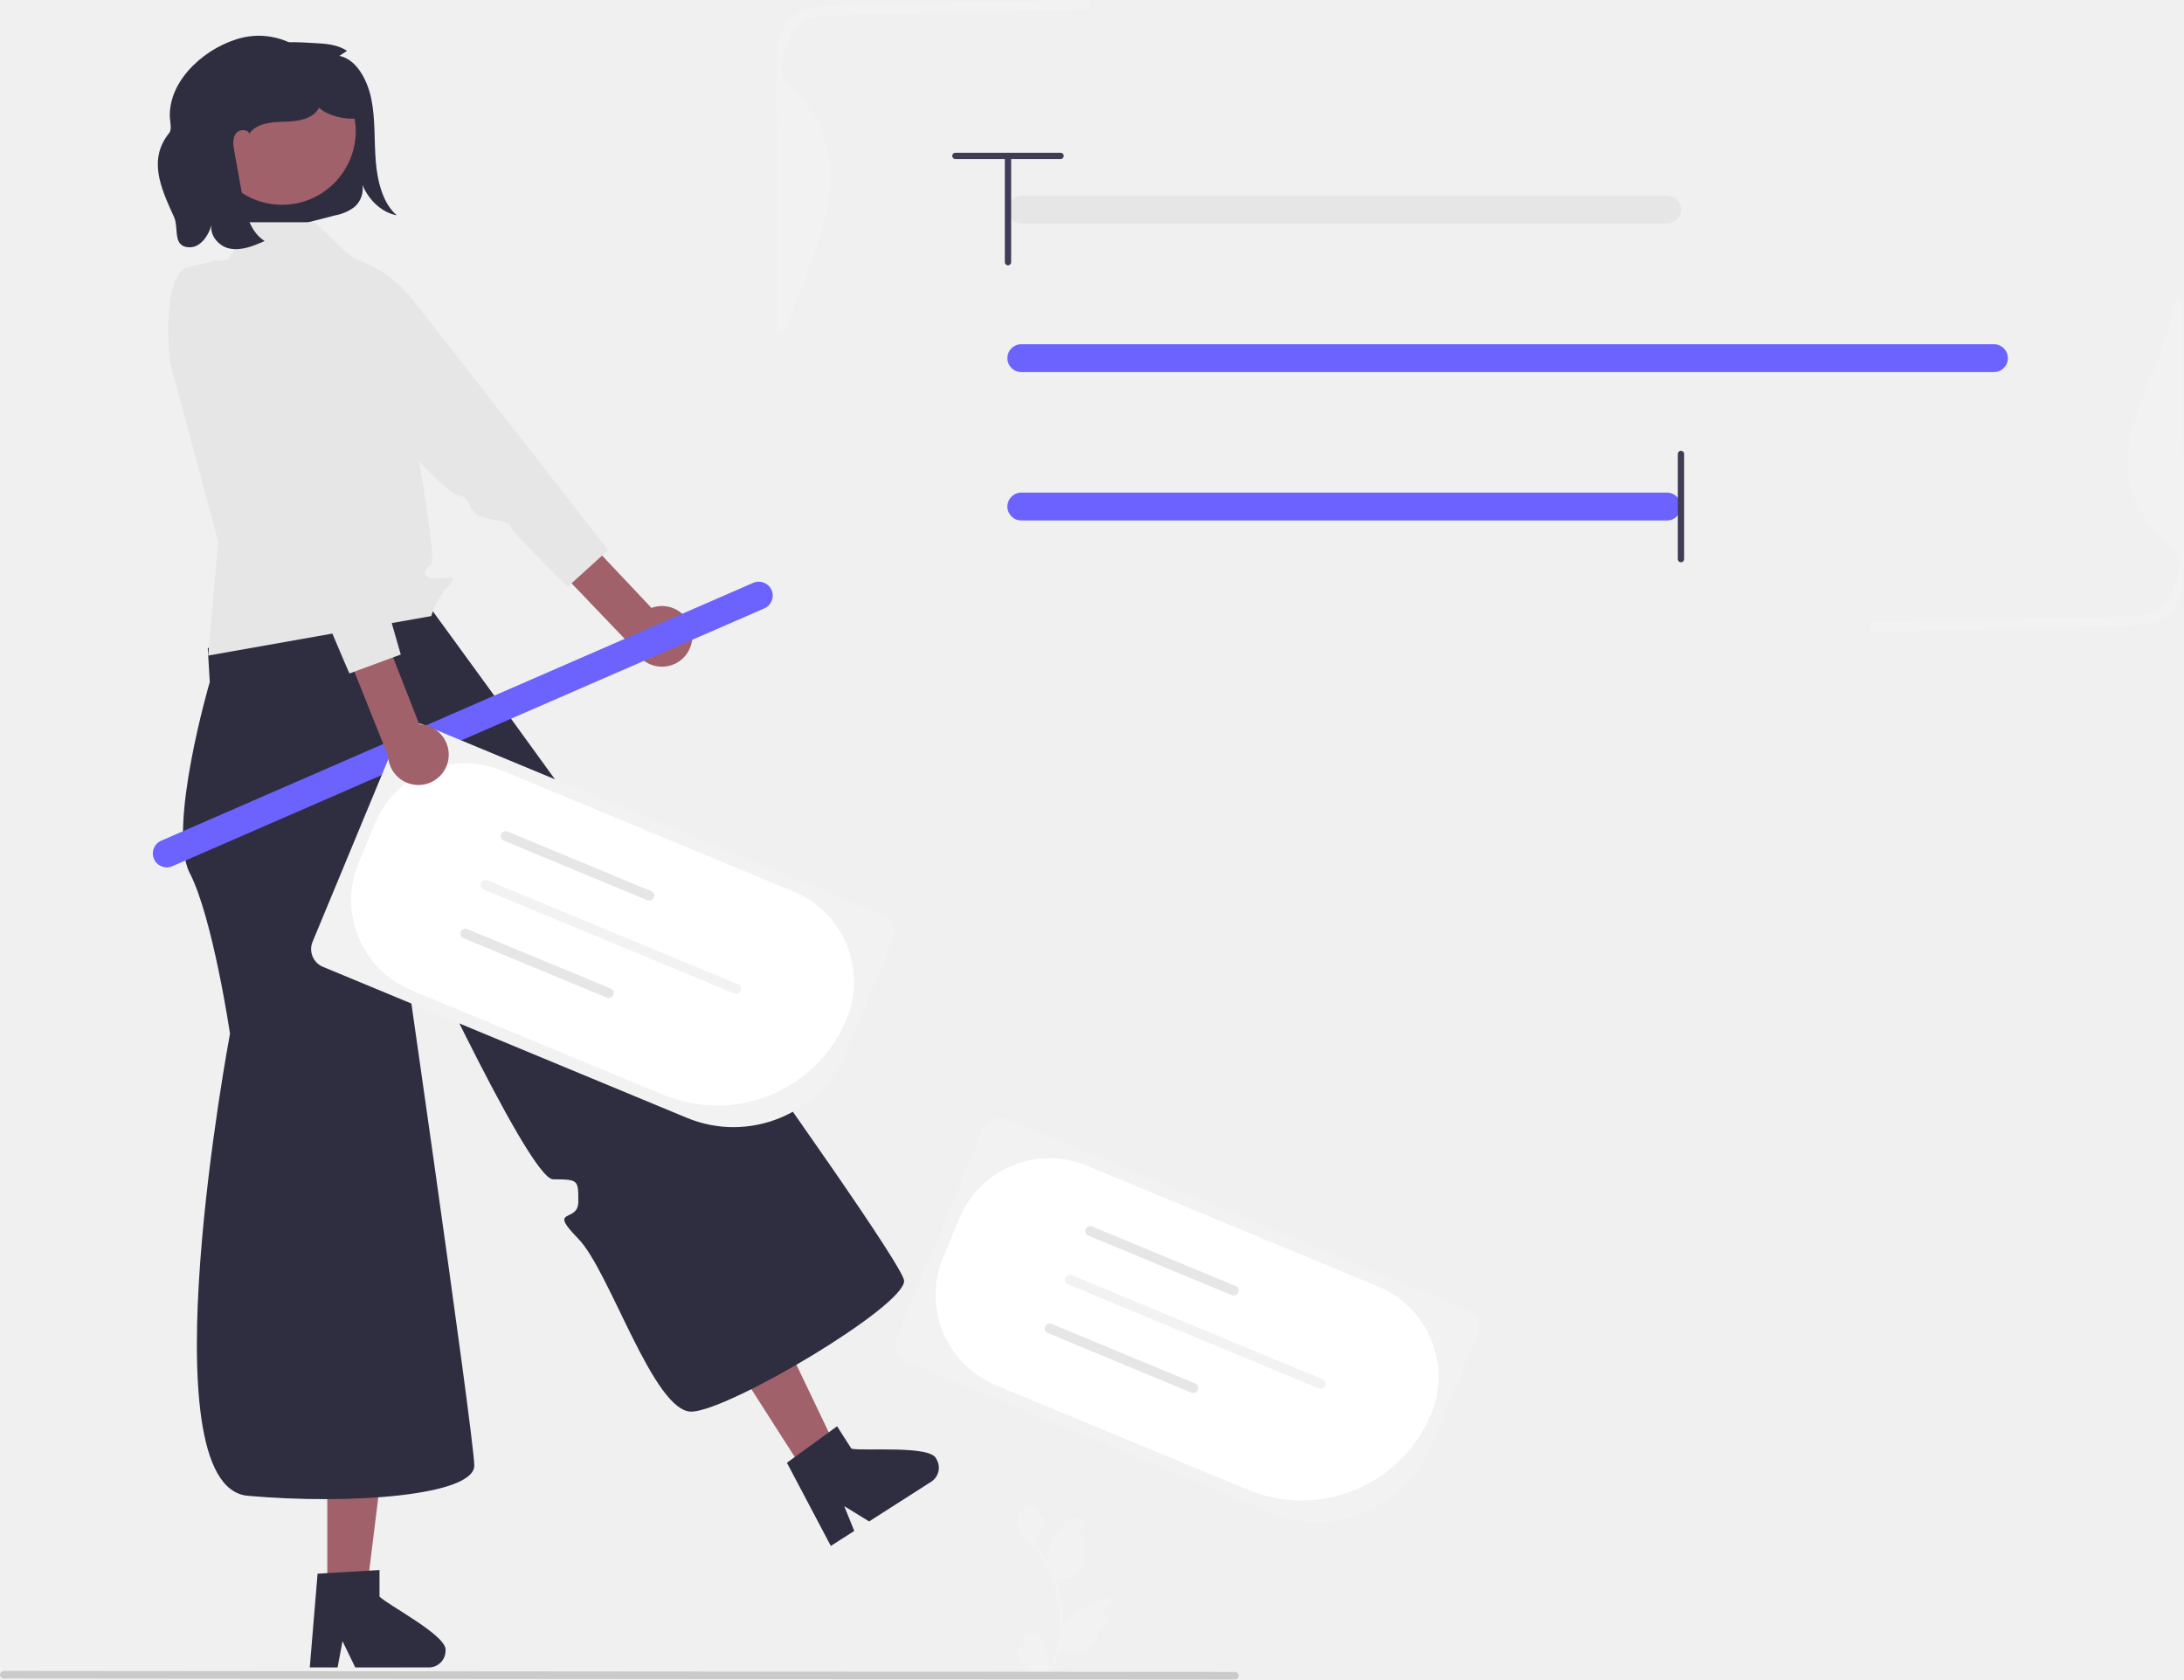
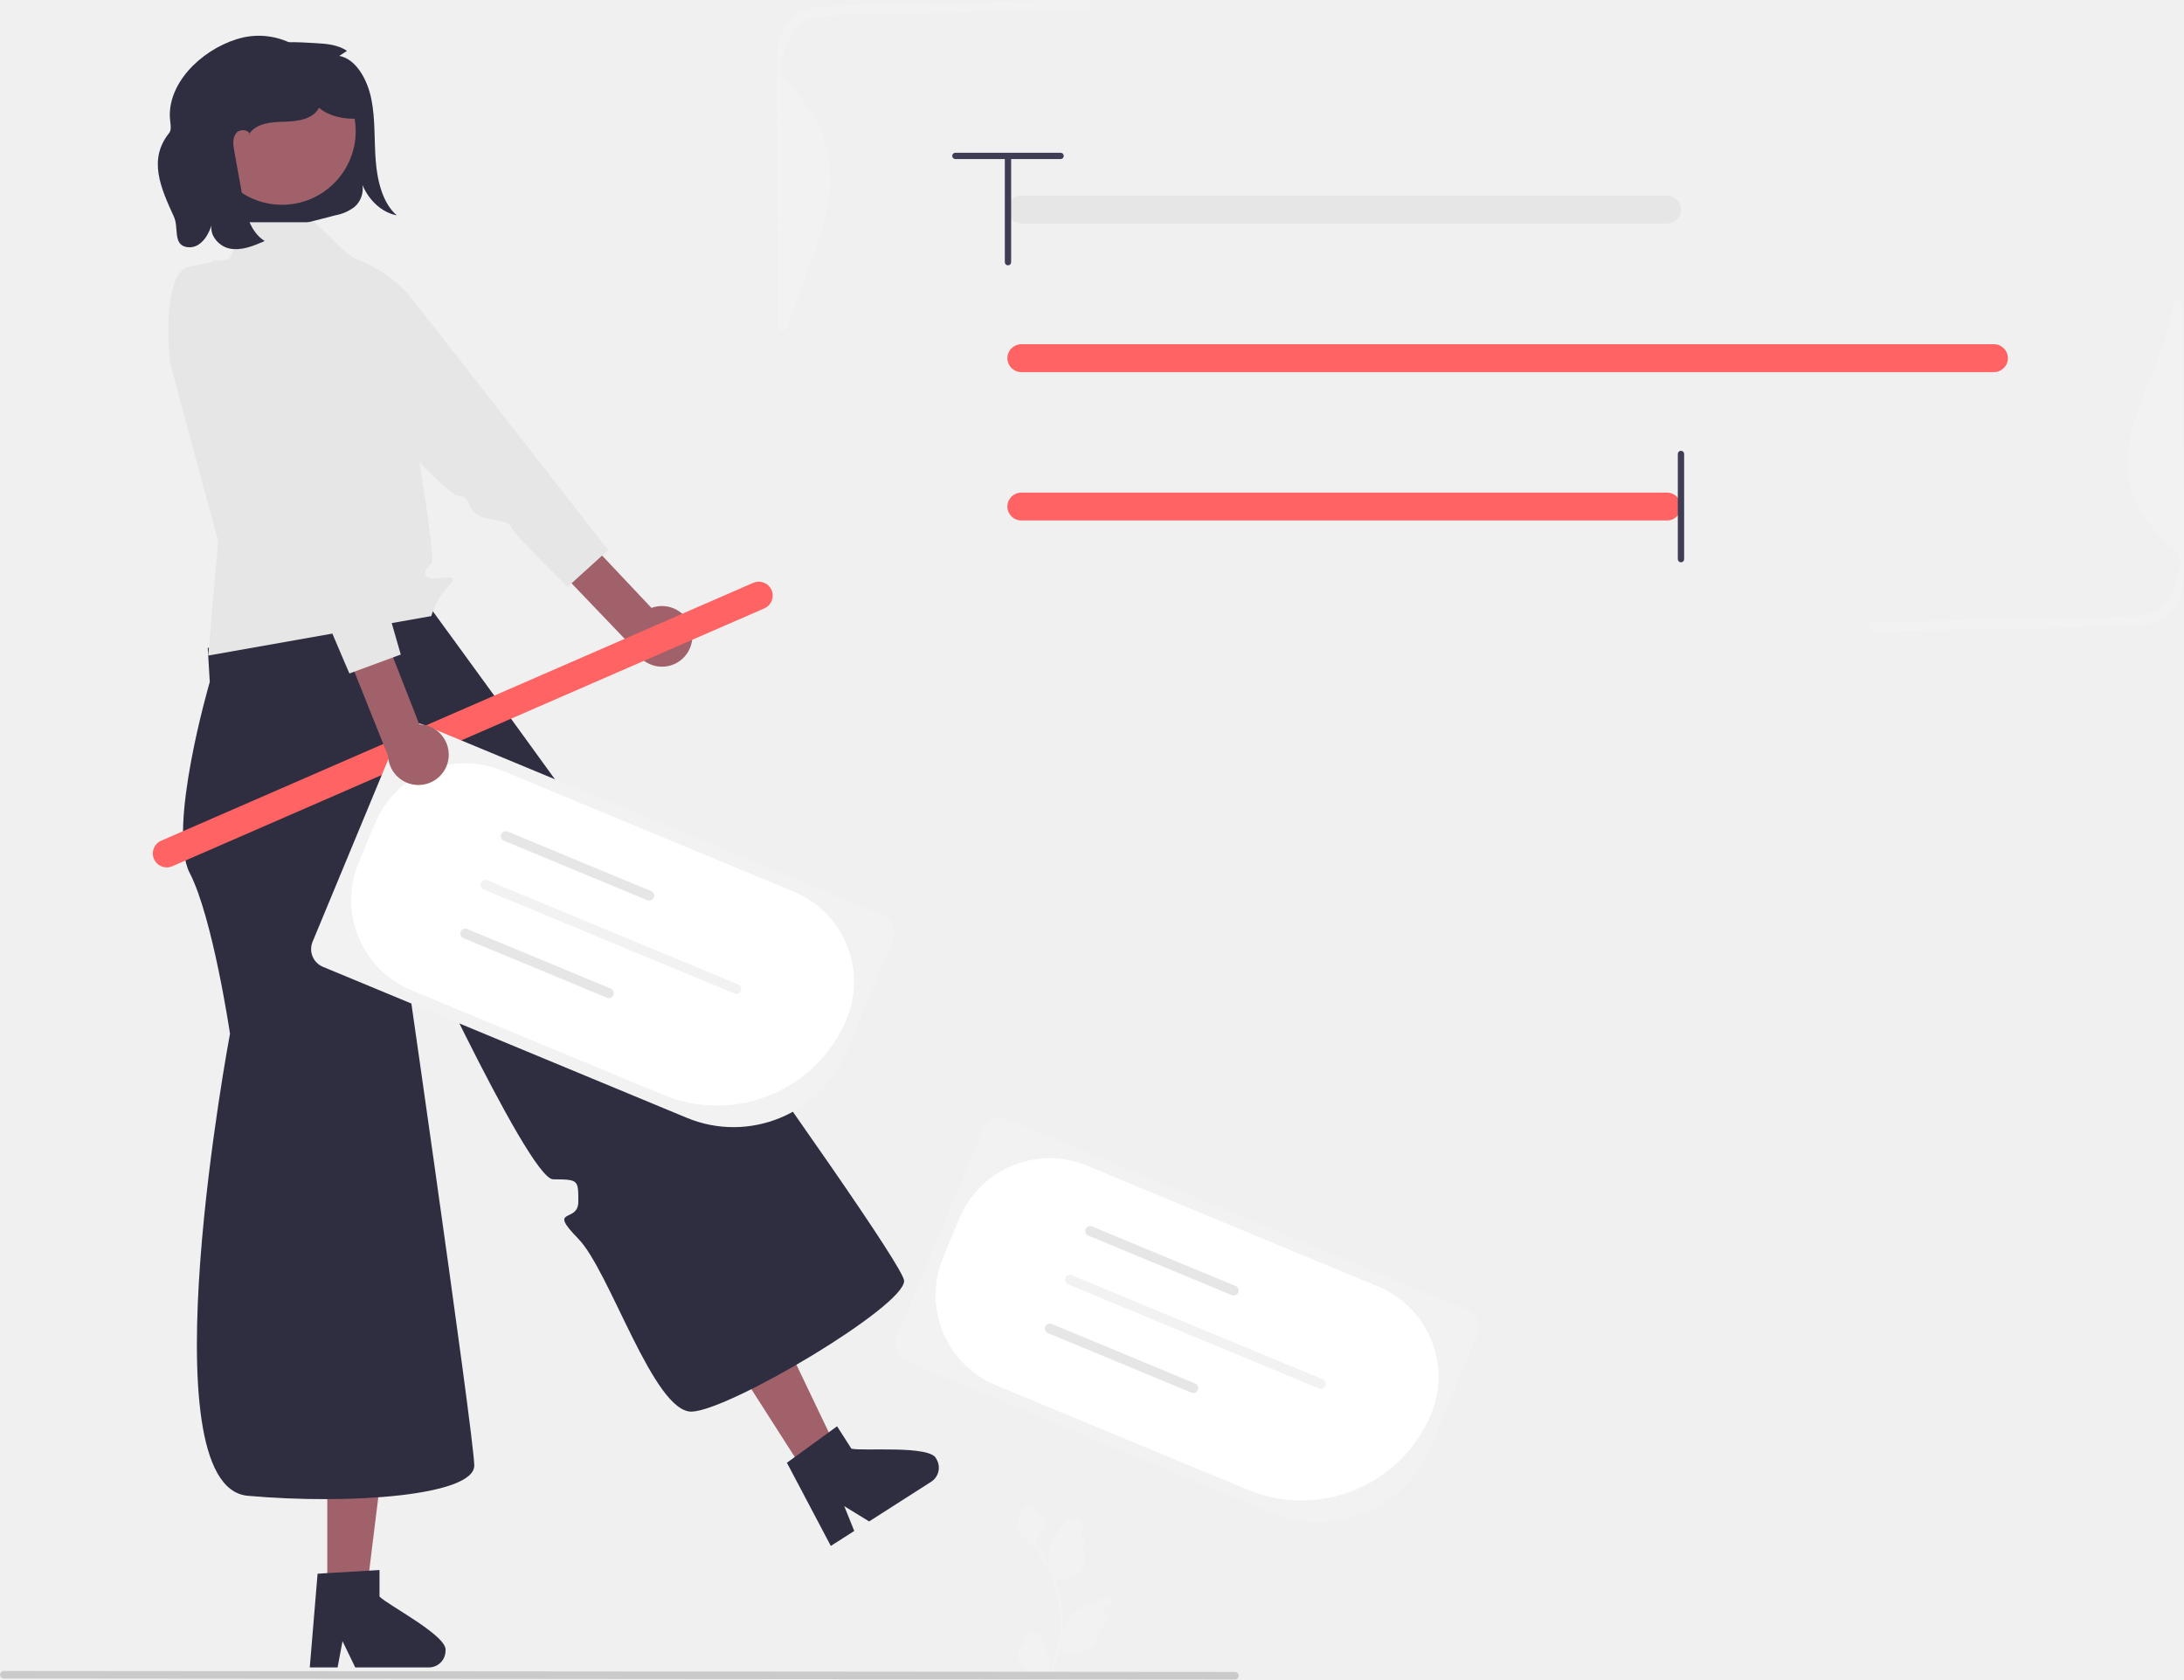
<svg xmlns="http://www.w3.org/2000/svg" data-name="Layer 1" width="691.315" height="531.592" viewBox="0 0 691.315 531.592">
  <path d="M361.755,201.895c5.204.975,8.829,7.267,10.125,13.644s.876,13.081,1.4,19.628,2.303,13.499,6.659,17.191c-4.553-.843-8.713-4.516-10.872-9.598a7.602,7.602,0,0,1-2.498,6.93,14.102,14.102,0,0,1-6.062,2.667L342.766,256.933c-3.223.831-6.634,1.651-9.744.304-3.988-1.726-6.506-6.563-8.486-11.223a65.927,65.927,0,0,1-5.131-17.329c-.782-6.11-.227-12.651,2.333-17.948a22.906,22.906,0,0,1,14.635-11.954c5.844-1.639,11.912-1.287,17.894-.927,3.398.205,6.922.451,9.927,2.445" transform="translate(-254.3423 -184.204)" fill="#2f2e41" />
  <polygon points="103.603 504.233 116.002 504.233 121.901 456.407 103.601 456.408 103.603 504.233" fill="#a0616a" />
  <path d="M374.47,689.553V681.148l-3.26.199-13.269.786-3.071.189-2.348,28.152-.126,1.509h8.804l.283-1.499,1.279-6.813,3.302,6.813.723,1.499h23.341a5.274,5.274,0,0,0,5.24-5.251C396.355,702.13,376.944,692.184,374.47,689.553Z" transform="translate(-254.3423 -184.204)" fill="#2f2e41" />
  <polygon points="254.973 466.497 265.419 459.817 244.624 416.347 229.207 426.207 254.973 466.497" fill="#a0616a" />
  <path d="M523.839,642.739l-4.528-7.082-2.639,1.924-10.755,7.811-2.486,1.813,13.188,24.982.707,1.339,7.417-4.743-.569-1.415-2.593-6.428,6.452,3.961,1.417.873,19.664-12.574a5.274,5.274,0,0,0,1.586-7.247C549.051,641.545,527.34,643.623,523.839,642.739Z" transform="translate(-254.3423 -184.204)" fill="#2f2e41" />
  <path d="M782.028,254.946H577.621a4.408,4.408,0,1,1,0-8.816H782.028a4.408,4.408,0,0,1,0,8.816Z" transform="translate(-254.3423 -184.204)" fill="#e6e6e6" />
-   <path d="M782.028,348.946H577.621a4.408,4.408,0,1,1,0-8.816H782.028a4.408,4.408,0,0,1,0,8.816Z" transform="translate(-254.3423 -184.204)" fill="#6c63ff" />
-   <path d="M885.502,301.977H577.621a4.408,4.408,0,1,1,0-8.816H885.502a4.408,4.408,0,0,1,0,8.816Z" transform="translate(-254.3423 -184.204)" fill="#6c63ff" />
+   <path d="M782.028,348.946H577.621a4.408,4.408,0,1,1,0-8.816H782.028a4.408,4.408,0,0,1,0,8.816Z" transform="translate(-254.3423 -184.204)" fill="#ff6363" />
+   <path d="M885.502,301.977H577.621a4.408,4.408,0,1,1,0-8.816H885.502a4.408,4.408,0,0,1,0,8.816Z" transform="translate(-254.3423 -184.204)" fill="#ff6363" />
  <path d="M786.435,362.192a1,1,0,0,1-1-1V327.885a1,1,0,0,1,2,0V361.192A1,1,0,0,1,786.435,362.192Z" transform="translate(-254.3423 -184.204)" fill="#3f3d56" />
  <path d="M555.752,233.554a1,1,0,0,1,1-1h33.307a1,1,0,0,1,0,2H556.752A1,1,0,0,1,555.752,233.554Z" transform="translate(-254.3423 -184.204)" fill="#3f3d56" />
  <path d="M573.406,268.192a1,1,0,0,1-1-1V233.885a1,1,0,1,1,2,0V267.192A1,1,0,0,1,573.406,268.192Z" transform="translate(-254.3423 -184.204)" fill="#3f3d56" />
  <path d="M390.862,377.026l-70.758,12.275.641,10.76s-13.612,46.445-6.34,60.492S327.146,511.388,327.146,511.388s-26.982,143.371,5.638,146.268,71.747-.088,71.684-9.595-25.165-182.774-25.165-182.774,42.102,92.121,50.102,92.194,8,.073,8,7.073-10,1.512,0,11.756,23.89,55.161,35.945,54.703,67.307-33.317,67.181-41.388S390.862,377.026,390.862,377.026Z" transform="translate(-254.3423 -184.204)" fill="#2f2e41" />
  <path d="M320.248,391.702l3.158-36.148L308.146,298.977s-3.158-28.218,6.051-30.321,12.548-2.268,12.548-2.268l6.212-11.835h20.976l10.472,10s14,9,14,13,14.913,83.425,12.457,85.213-3.08,4.164.231,4.476,9.312-1.688,5.312,2.312a24.545,24.545,0,0,0-5.543,9.654Z" transform="translate(-254.3423 -184.204)" fill="#e6e6e6" />
  <path d="M473.315,383.803a9.619,9.619,0,0,0-12.766-7.187l-32.892-34.883-11.885,6.726,39.369,41.145a9.606,9.606,0,0,0,18.174-5.801Z" transform="translate(-254.3423 -184.204)" fill="#a0616a" />
  <path d="M345.209,264.657s-5.875,22.45,3.154,30.298,16.109,16.211,20.684,17.99,26.325,28.091,30.616,28.211,1.951,5.458,8.184,6.953,7.893,1.211,8.177,2.87,18.004,18.966,18.004,18.966L446.858,358.312l-61.604-78.916a40.469,40.469,0,0,0-40.045-14.739Z" transform="translate(-254.3423 -184.204)" fill="#e6e6e6" />
-   <path d="M496.287,376.771,308.882,458.388a4.408,4.408,0,1,1-3.52-8.083L492.767,368.688a4.408,4.408,0,0,1,3.52,8.083Z" transform="translate(-254.3423 -184.204)" fill="#6c63ff" />
+   <path d="M496.287,376.771,308.882,458.388a4.408,4.408,0,1,1-3.52-8.083L492.767,368.688a4.408,4.408,0,0,1,3.52,8.083Z" transform="translate(-254.3423 -184.204)" fill="#ff6363" />
  <path d="M577.12,705.493a1.216,1.216,0,0,0,.882-2.108l-.083-.331.033-.08a3.267,3.267,0,0,1,6.026.022c.986,2.374,2.24,4.751,2.549,7.261a9.664,9.664,0,0,1-.17,3.324,38.744,38.744,0,0,0,3.524-16.092,37.395,37.395,0,0,0-.232-4.172q-.192-1.703-.533-3.382a39.193,39.193,0,0,0-7.772-16.611,10.43,10.43,0,0,1-4.338-4.501,7.956,7.956,0,0,1-.724-2.174,9.819,9.819,0,0,0,.637-3.386c.294-.447.821-.669,1.142-1.104,1.599-2.167,3.801-1.789,4.951,1.156,2.456,1.24,2.48,3.295.973,5.273-.959,1.258-1.091,2.96-1.932,4.307.087.111.177.218.263.329a39.446,39.446,0,0,1,4.117,6.523,16.398,16.398,0,0,1,.979-7.617c.937-2.261,2.693-4.164,4.24-6.119a3.366,3.366,0,0,1,5.995,1.653l.009.086q-.345.194-.675.413a1.65,1.65,0,0,0,.665,3.003l.034.005a16.417,16.417,0,0,1-.433,2.455c1.984,7.673-2.3,10.468-8.416,10.594-.135.069-.267.138-.402.204a40.263,40.263,0,0,1,2.167,10.199,38.189,38.189,0,0,1-.028,6.166l.01-.073a10.091,10.091,0,0,1,3.445-5.827c2.651-2.178,6.396-2.98,9.256-4.73a1.894,1.894,0,0,1,2.9,1.842l-.012.076a11.081,11.081,0,0,0-1.243.599q-.345.194-.675.413a1.65,1.65,0,0,0,.665,3.003l.034.005.069.01a16.431,16.431,0,0,1-3.022,4.733c-1.241,6.699-6.569,7.334-12.269,5.383h-.003a40.251,40.251,0,0,1-2.704,7.893h-9.659c-.035-.107-.066-.218-.097-.325a10.975,10.975,0,0,0,2.673-.159c-.717-.879-1.433-1.766-2.15-2.645a.599.599,0,0,1-.045-.052c-.364-.45-.73-.897-1.094-1.347l-0-.001a16.075,16.075,0,0,1,.471-4.095Z" transform="translate(-254.3423 -184.204)" fill="#f2f2f2" />
  <path d="M255.533,715.489l389.726.307a1.191,1.191,0,0,0,0-2.381L255.533,713.107a1.191,1.191,0,0,0,0,2.381Z" transform="translate(-254.3423 -184.204)" fill="#cacaca" />
  <circle cx="89.276" cy="41.5" r="23.316" fill="#a0616a" />
  <path d="M333.468,227.114c-.042-1.958-3.246-2.27-4.424-.706s-.885,3.747-.537,5.674q1.253,6.929,2.507,13.858c.991,5.48,2.393,11.594,7.108,14.556-3.541,1.557-7.373,3.149-11.161,2.365s-7.03-5.12-5.212-8.535c-.904,2.58-1.864,5.255-4.117,6.973a5.201,5.201,0,0,1-5.042.88c-3.319-1.332-1.713-6.127-3.188-9.352-4.236-9.261-8.225-18.172-1.508-26.531.962-1.197.199-3.51.197-5.665-.006-11.629,11.854-21.938,23.183-24.56q.363-.084.696-.149a23.114,23.114,0,0,1,17.994,4.109c2.752-2.304,7.205-1.282,9.686,1.311s7.132,6.678,7.755,10.213-.725,6.853,1,10c-3.936.778-10.147-.513-13.073-3.259-1.887,3.655-6.745,4.332-10.857,4.43s-8.903.41-11.22,3.807" transform="translate(-254.3423 -184.204)" fill="#2f2e41" />
  <path d="M598.106,184.204c-26.407.595-52.818,1.102-79.223,1.784-4.921.127-10.333.538-14.142,4.036-3.793,3.483-4.429,8.963-4.501,13.825-.191,13.019.127,26.065.199,39.086l.246,44.687c.011,1.93,2.451,1.855,3,0,7.631-25.797,26.275-51.593-.426-77.39-3.513-3.394-.682-10.605,1.481-15.164,2.26-4.764,7.444-5.777,12.241-6.011,6.155-.301,12.336-.303,18.497-.441l19.213-.433,43.416-.978c1.928-.043,1.934-3.044,0-3Z" transform="translate(-254.3423 -184.204)" fill="#f2f2f2" />
  <path d="M847.732,384.122c26.407-.595,52.818-1.102,79.223-1.784,4.921-.127,10.333-.538,14.142-4.036,3.793-3.483,4.429-8.963,4.501-13.825.191-13.019-.127-26.065-.199-39.086q-.123-22.343-.246-44.687c-.011-1.93-2.783-1.922-3,0-2.909,25.797-31.097,51.598.426,77.39,3.781,3.093.682,10.605-1.481,15.164-2.26,4.764-7.444,5.777-12.241,6.011-6.155.301-12.336.303-18.497.441l-19.213.433-43.416.978c-1.927.043-1.934,3.044,0,3Z" transform="translate(-254.3423 -184.204)" fill="#f2f2f2" />
  <path d="M656.728,663.011l-115.16-47.78a6.073,6.073,0,0,1-3.282-7.937l27.144-65.423a6.073,6.073,0,0,1,7.937-3.282l145.247,60.263a6.073,6.073,0,0,1,3.282,7.937l-14.661,35.336A38.647,38.647,0,0,1,656.728,663.011Z" transform="translate(-254.3423 -184.204)" fill="#f2f2f2" />
  <path d="M649.373,655.766l-79.826-33.12a30.918,30.918,0,0,1-16.69-40.36l5.159-12.434a30.918,30.918,0,0,1,40.36-16.69l92.26,38.279a30.918,30.918,0,0,1,16.69,40.36A44.394,44.394,0,0,1,649.373,655.766Z" transform="translate(-254.3423 -184.204)" fill="#fff" />
  <path d="M644.251,594.149l-45.423-18.846a1.566,1.566,0,1,1,1.2-2.893l45.423,18.846a1.566,1.566,0,0,1-1.2,2.893Z" transform="translate(-254.3423 -184.204)" fill="#e6e6e6" />
  <path d="M631.452,624.999l-45.423-18.846a1.566,1.566,0,1,1,1.2-2.893l45.423,18.846a1.566,1.566,0,0,1-1.2,2.893Z" transform="translate(-254.3423 -184.204)" fill="#e6e6e6" />
  <path d="M671.806,623.674l-79.383-32.936a1.566,1.566,0,1,1,1.2-2.893l79.383,32.936a1.566,1.566,0,0,1-1.2,2.893Z" transform="translate(-254.3423 -184.204)" fill="#f2f2f2" />
  <path d="M471.728,538.011l-115.16-47.78a6.073,6.073,0,0,1-3.282-7.937l27.144-65.423a6.073,6.073,0,0,1,7.937-3.282l145.247,60.263a6.073,6.073,0,0,1,3.282,7.937l-14.661,35.336A38.647,38.647,0,0,1,471.728,538.011Z" transform="translate(-254.3423 -184.204)" fill="#f2f2f2" />
  <path d="M464.373,530.766l-79.826-33.12a30.918,30.918,0,0,1-16.69-40.36l5.159-12.434a30.918,30.918,0,0,1,40.36-16.69l92.26,38.279a30.918,30.918,0,0,1,16.69,40.36A44.394,44.394,0,0,1,464.373,530.766Z" transform="translate(-254.3423 -184.204)" fill="#fff" />
  <path d="M459.251,469.149l-45.423-18.846a1.566,1.566,0,1,1,1.2-2.893l45.423,18.846a1.566,1.566,0,0,1-1.2,2.893Z" transform="translate(-254.3423 -184.204)" fill="#e6e6e6" />
  <path d="M446.452,499.999l-45.423-18.846a1.566,1.566,0,1,1,1.2-2.893l45.423,18.846a1.566,1.566,0,0,1-1.2,2.893Z" transform="translate(-254.3423 -184.204)" fill="#e6e6e6" />
  <path d="M486.806,498.674l-79.383-32.936a1.566,1.566,0,1,1,1.2-2.893l79.383,32.936a1.566,1.566,0,0,1-1.2,2.893Z" transform="translate(-254.3423 -184.204)" fill="#f2f2f2" />
  <path d="M396.216,424.907a9.619,9.619,0,0,0-9.157-11.435l-17.479-44.645-13.537,1.798,21.147,52.874a9.606,9.606,0,0,0,19.025,1.408Z" transform="translate(-254.3423 -184.204)" fill="#a0616a" />
  <path d="M321.898,266.529s-13.837,18.63-8.394,29.283,8.887,21.055,12.465,24.414,13.925,35.892,17.86,37.606-.23,5.792,4.994,9.508,6.869,4.072,6.513,5.717,9.615,24.319,9.615,24.319l16.248-5.998L346.599,271.03Z" transform="translate(-254.3423 -184.204)" fill="#e6e6e6" />
</svg>
